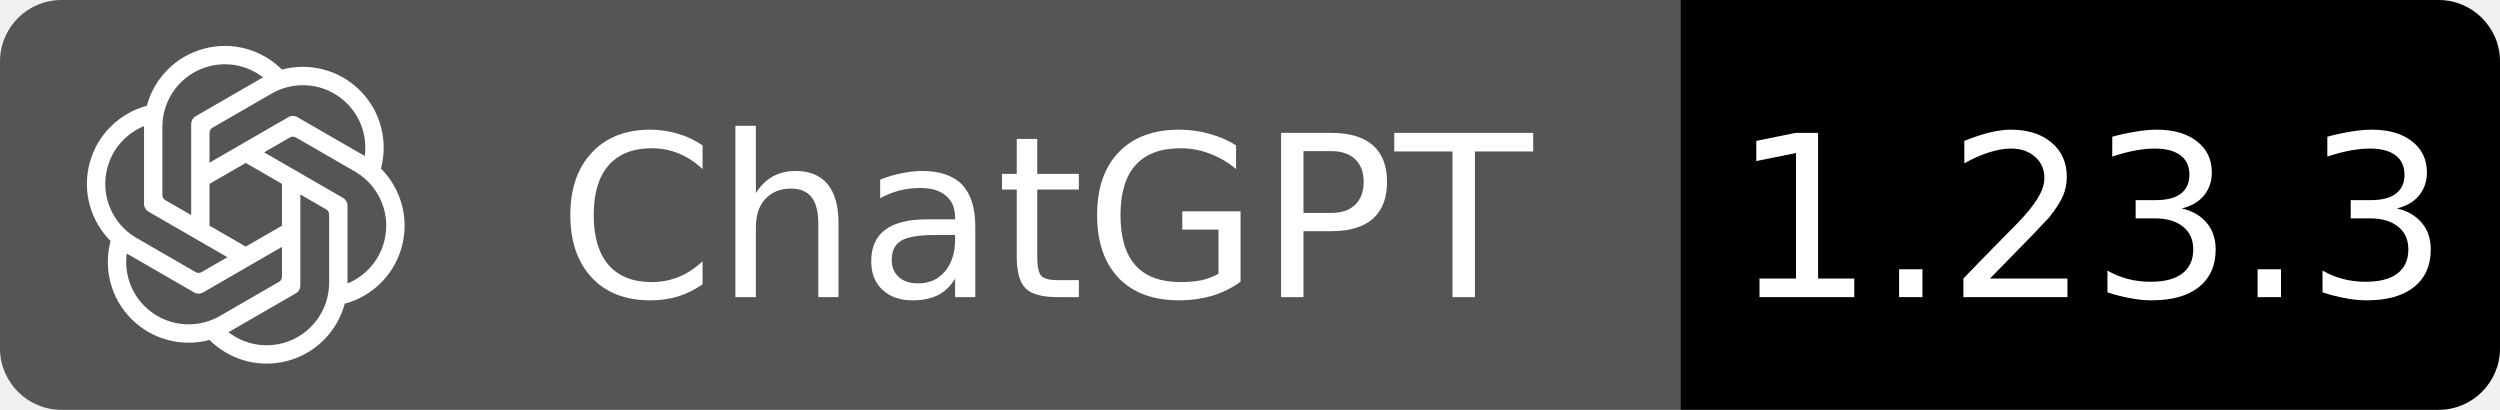
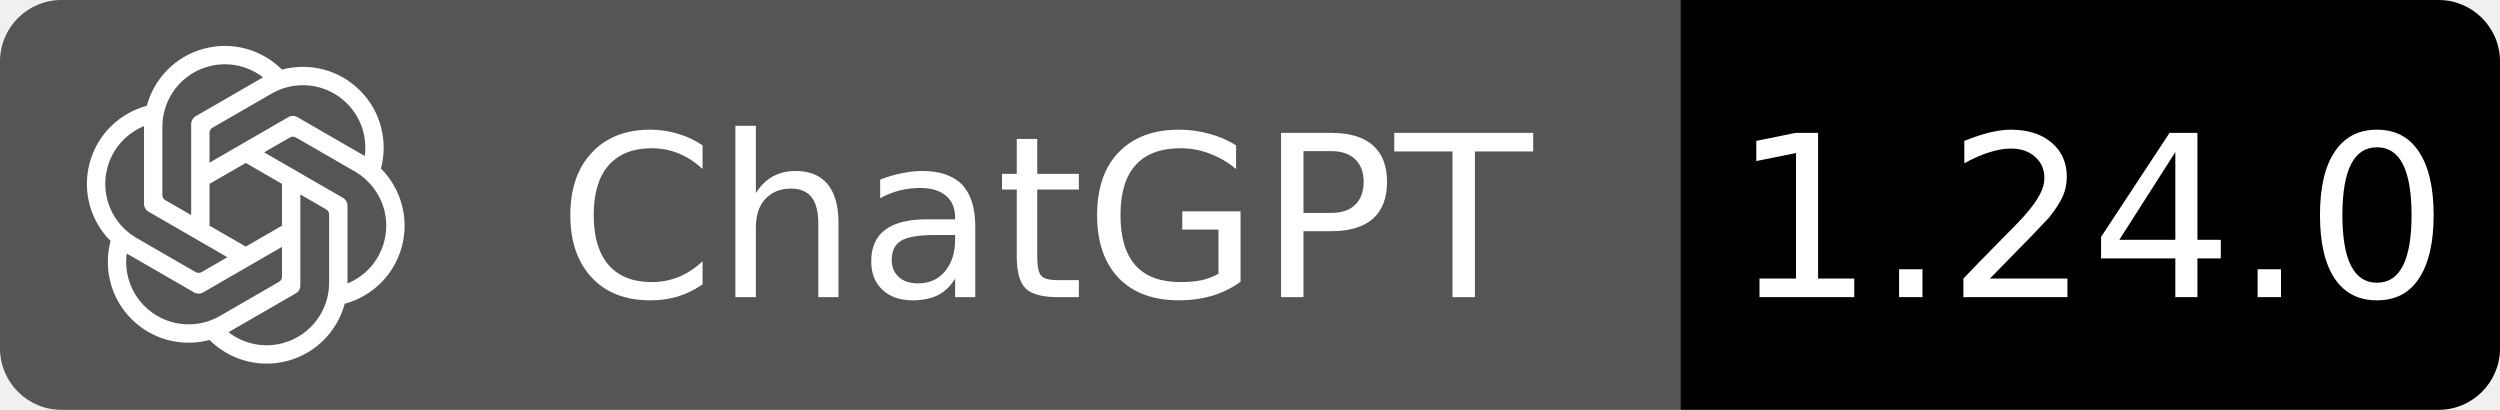
- <svg xmlns="http://www.w3.org/2000/svg" width="122" height="20" role="img" aria-label="ChatGPT plugin 1.23.3">
+ <svg xmlns="http://www.w3.org/2000/svg" width="122" height="20" role="img" aria-label="ChatGPT plugin 1.24.0">
  <clipPath id="r">
    <rect width="122" height="20" rx="3" />
  </clipPath>
  <g clip-path="url(#r)">
    <rect width="82" height="20" fill="#555" />
    <rect x="82" width="40" height="20" fill="#000" />
  </g>
  <svg x="4" y="2" width="16" height="16" viewBox="175 175 366 366" aria-hidden="true">
    <path d="M508.749 317.399C516.777 287.314 508.991 253.884 485.389 230.282C461.788 206.681 428.36 198.895 398.273 206.923C376.231 184.928 343.39 174.956 311.148 183.596C278.906 192.234 255.45 217.292 247.36 247.361C217.291 255.451 192.233 278.91 183.595 311.149C174.957 343.391 184.927 376.232 206.924 398.274C198.896 428.359 206.683 461.789 230.284 485.391C253.885 508.992 287.313 516.779 317.401 508.75C339.442 530.745 372.286 540.717 404.525 532.079C436.767 523.441 460.223 498.384 468.313 468.315C498.383 460.224 523.44 436.766 532.078 404.526C540.716 372.285 530.747 339.443 508.749 317.402V317.399ZM470.899 244.776C486.892 260.77 493.488 282.601 490.687 303.412L415.577 260.046C412.411 258.218 408.509 258.218 405.345 260.046L317.401 310.82V277.526C317.401 275.191 318.652 273.005 320.676 271.837L387.644 233.174C414.178 218.353 448.346 222.223 470.901 244.776H470.899ZM357.837 311.144L398.275 334.491V381.185L357.837 404.532L317.398 381.185V334.491L357.837 311.144ZM264.776 269.693C265.207 239.305 285.644 211.649 316.453 203.393C338.3 197.54 360.505 202.744 377.127 215.573L302.014 258.937C298.848 260.764 296.898 264.144 296.898 267.798V369.346L268.065 352.699C266.043 351.531 264.776 349.353 264.776 347.017V269.691V269.693ZM203.391 316.454C209.244 294.608 224.854 277.978 244.276 269.999V356.73C244.276 360.384 246.226 363.763 249.392 365.591L337.337 416.365L308.503 433.013C306.481 434.181 303.961 434.188 301.939 433.02L234.971 394.357C208.868 378.789 195.138 347.261 203.391 316.454ZM244.775 470.9C228.781 454.906 222.186 433.075 224.986 412.264L300.096 455.63C303.263 457.457 307.164 457.457 310.328 455.63L398.273 404.856V438.149C398.273 440.485 397.022 442.671 394.997 443.839L328.029 482.502C301.495 497.322 267.327 493.452 244.772 470.9H244.775ZM450.897 445.982C450.466 476.371 430.029 504.027 399.22 512.283C377.373 518.136 355.168 512.932 338.547 500.102L413.659 456.738C416.826 454.911 418.775 451.532 418.775 447.877V346.329L447.609 362.977C449.631 364.145 450.897 366.323 450.897 368.659V445.985V445.982ZM512.282 399.221C506.429 421.068 490.819 437.697 471.397 445.676V358.946C471.397 355.292 469.448 351.912 466.281 350.085L378.336 299.311L407.17 282.663C409.192 281.495 411.712 281.487 413.734 282.655L480.702 321.318C506.805 336.887 520.536 368.415 512.282 399.221Z" fill="#fff" />
  </svg>
  <g fill="#fff" text-anchor="middle" font-family="Verdana,Geneva,DejaVu Sans,sans-serif" font-size="11">
    <text x="51" y="14.5">ChatGPT</text>
-     <text x="102" y="14.5">1.23.3</text>
+     <text x="102" y="14.5">1.24.0</text>
  </g>
</svg>
